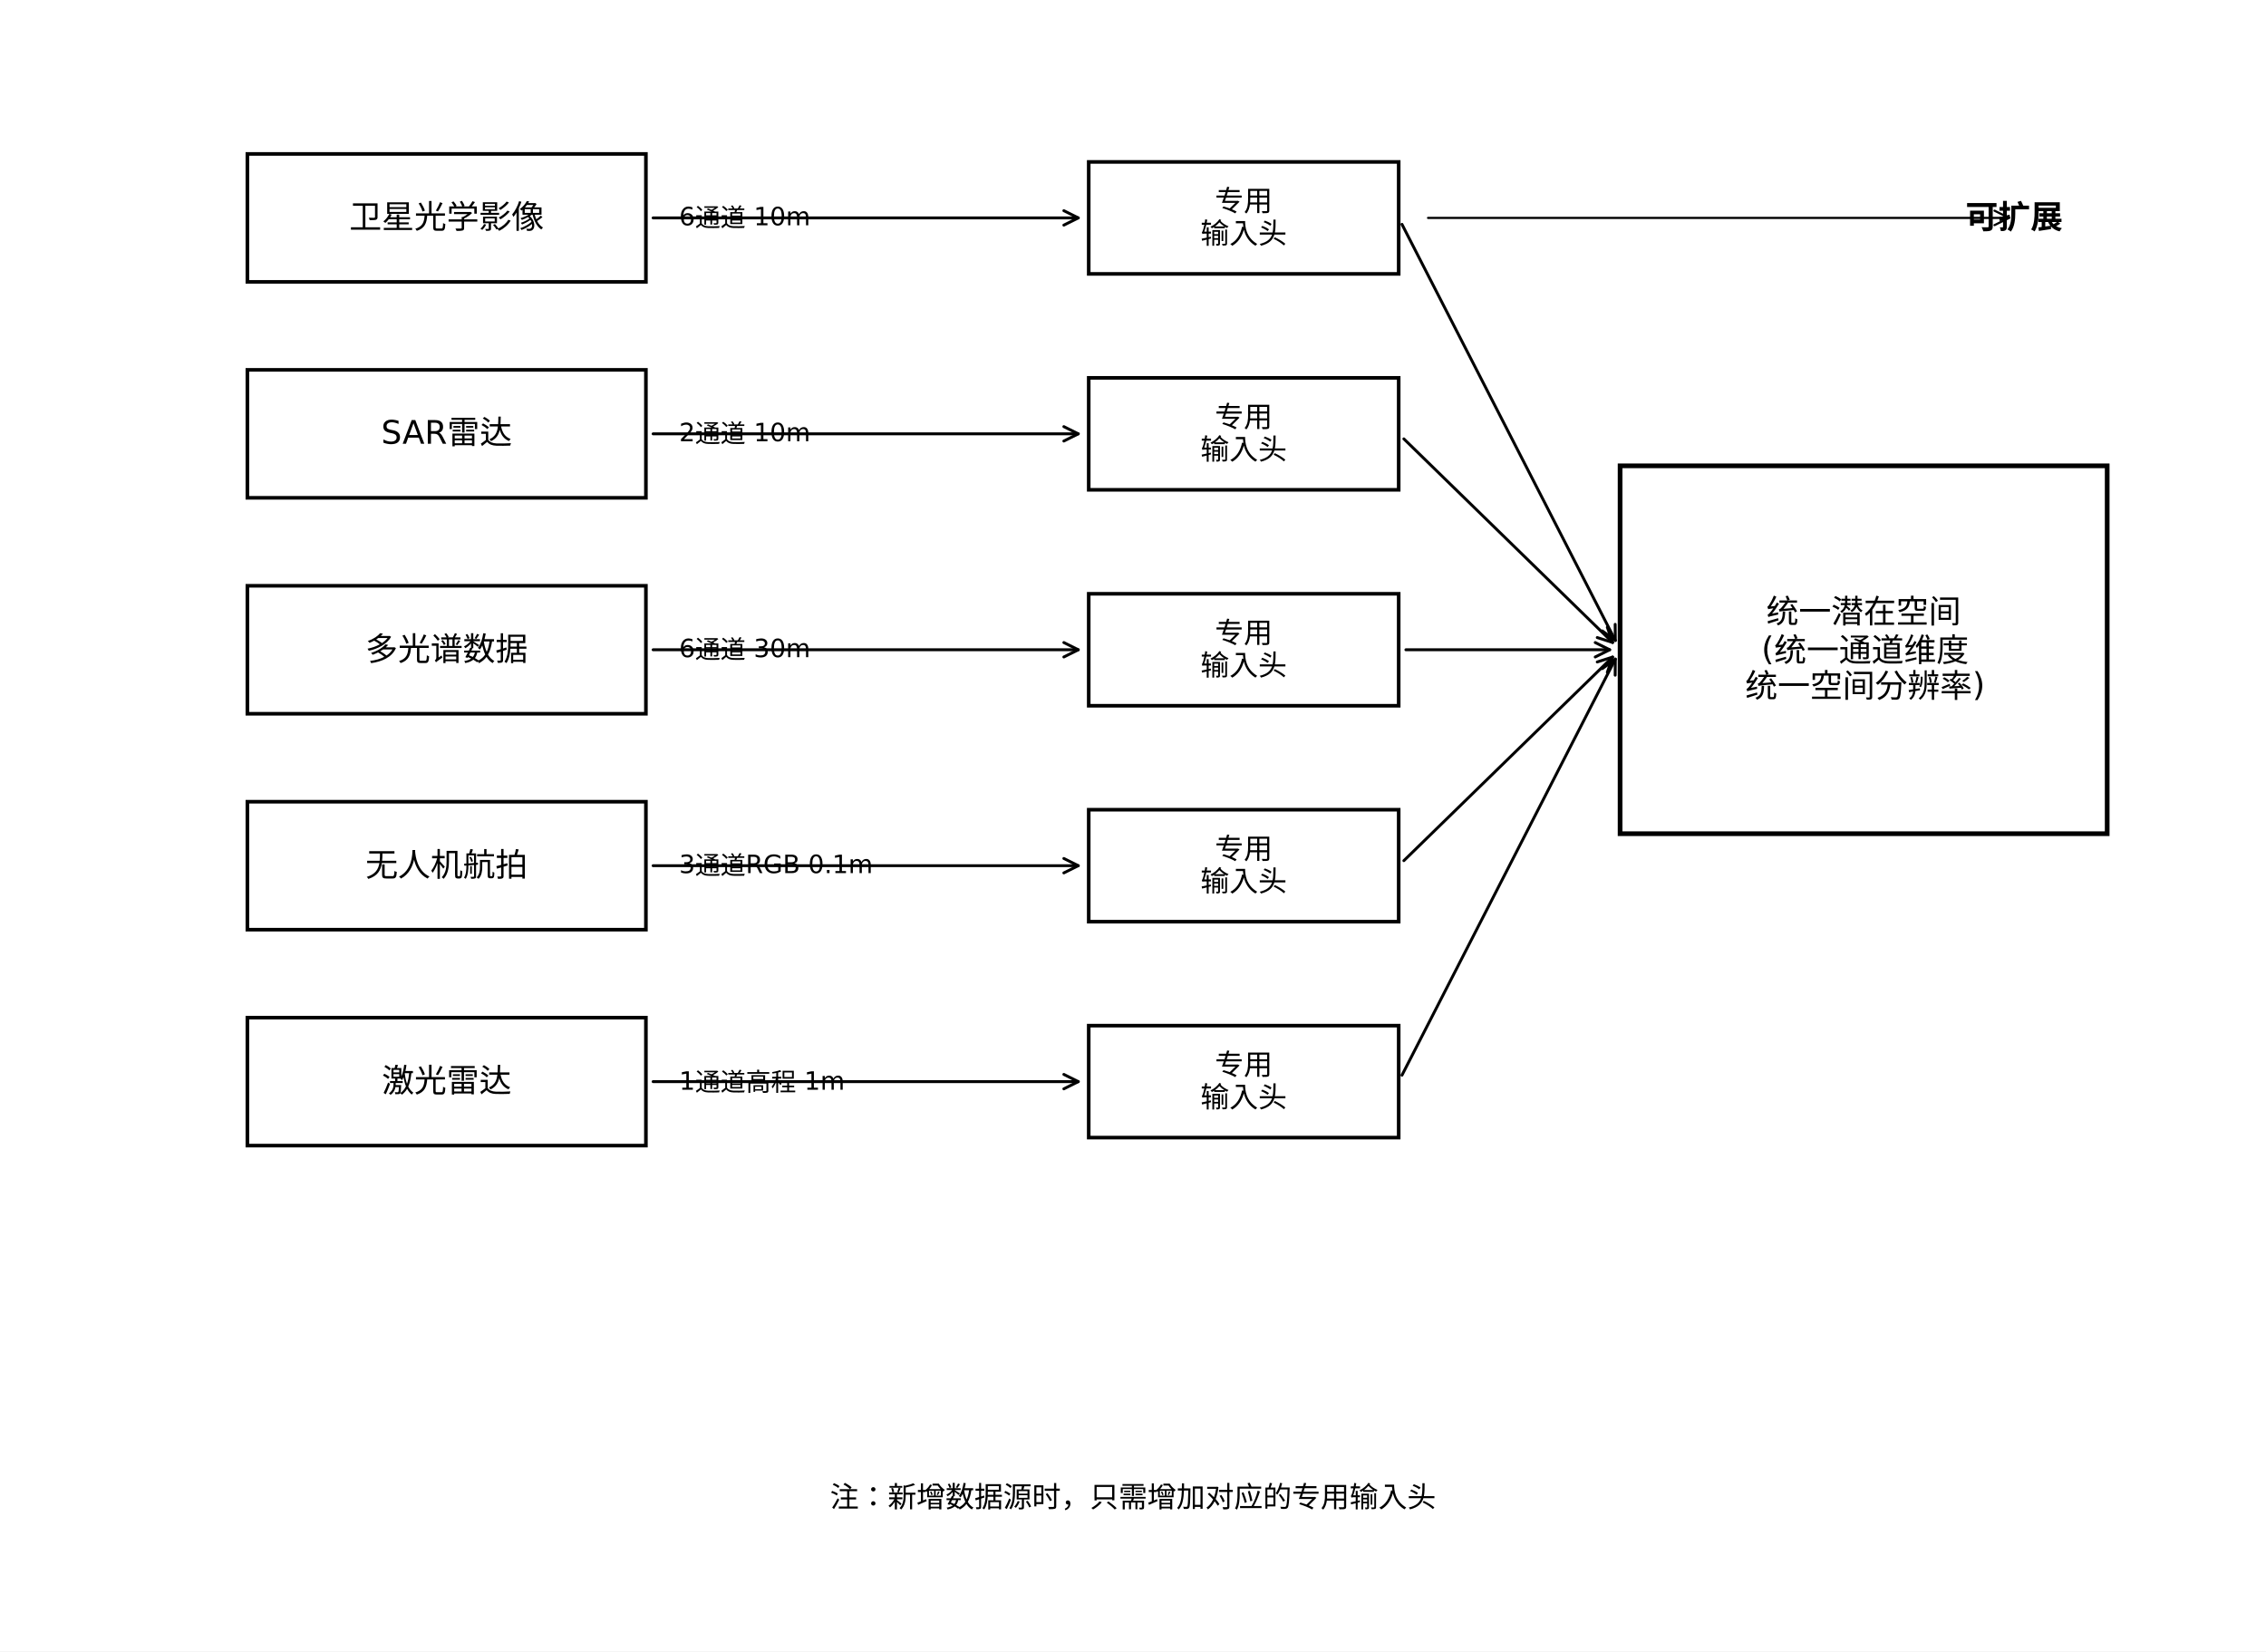
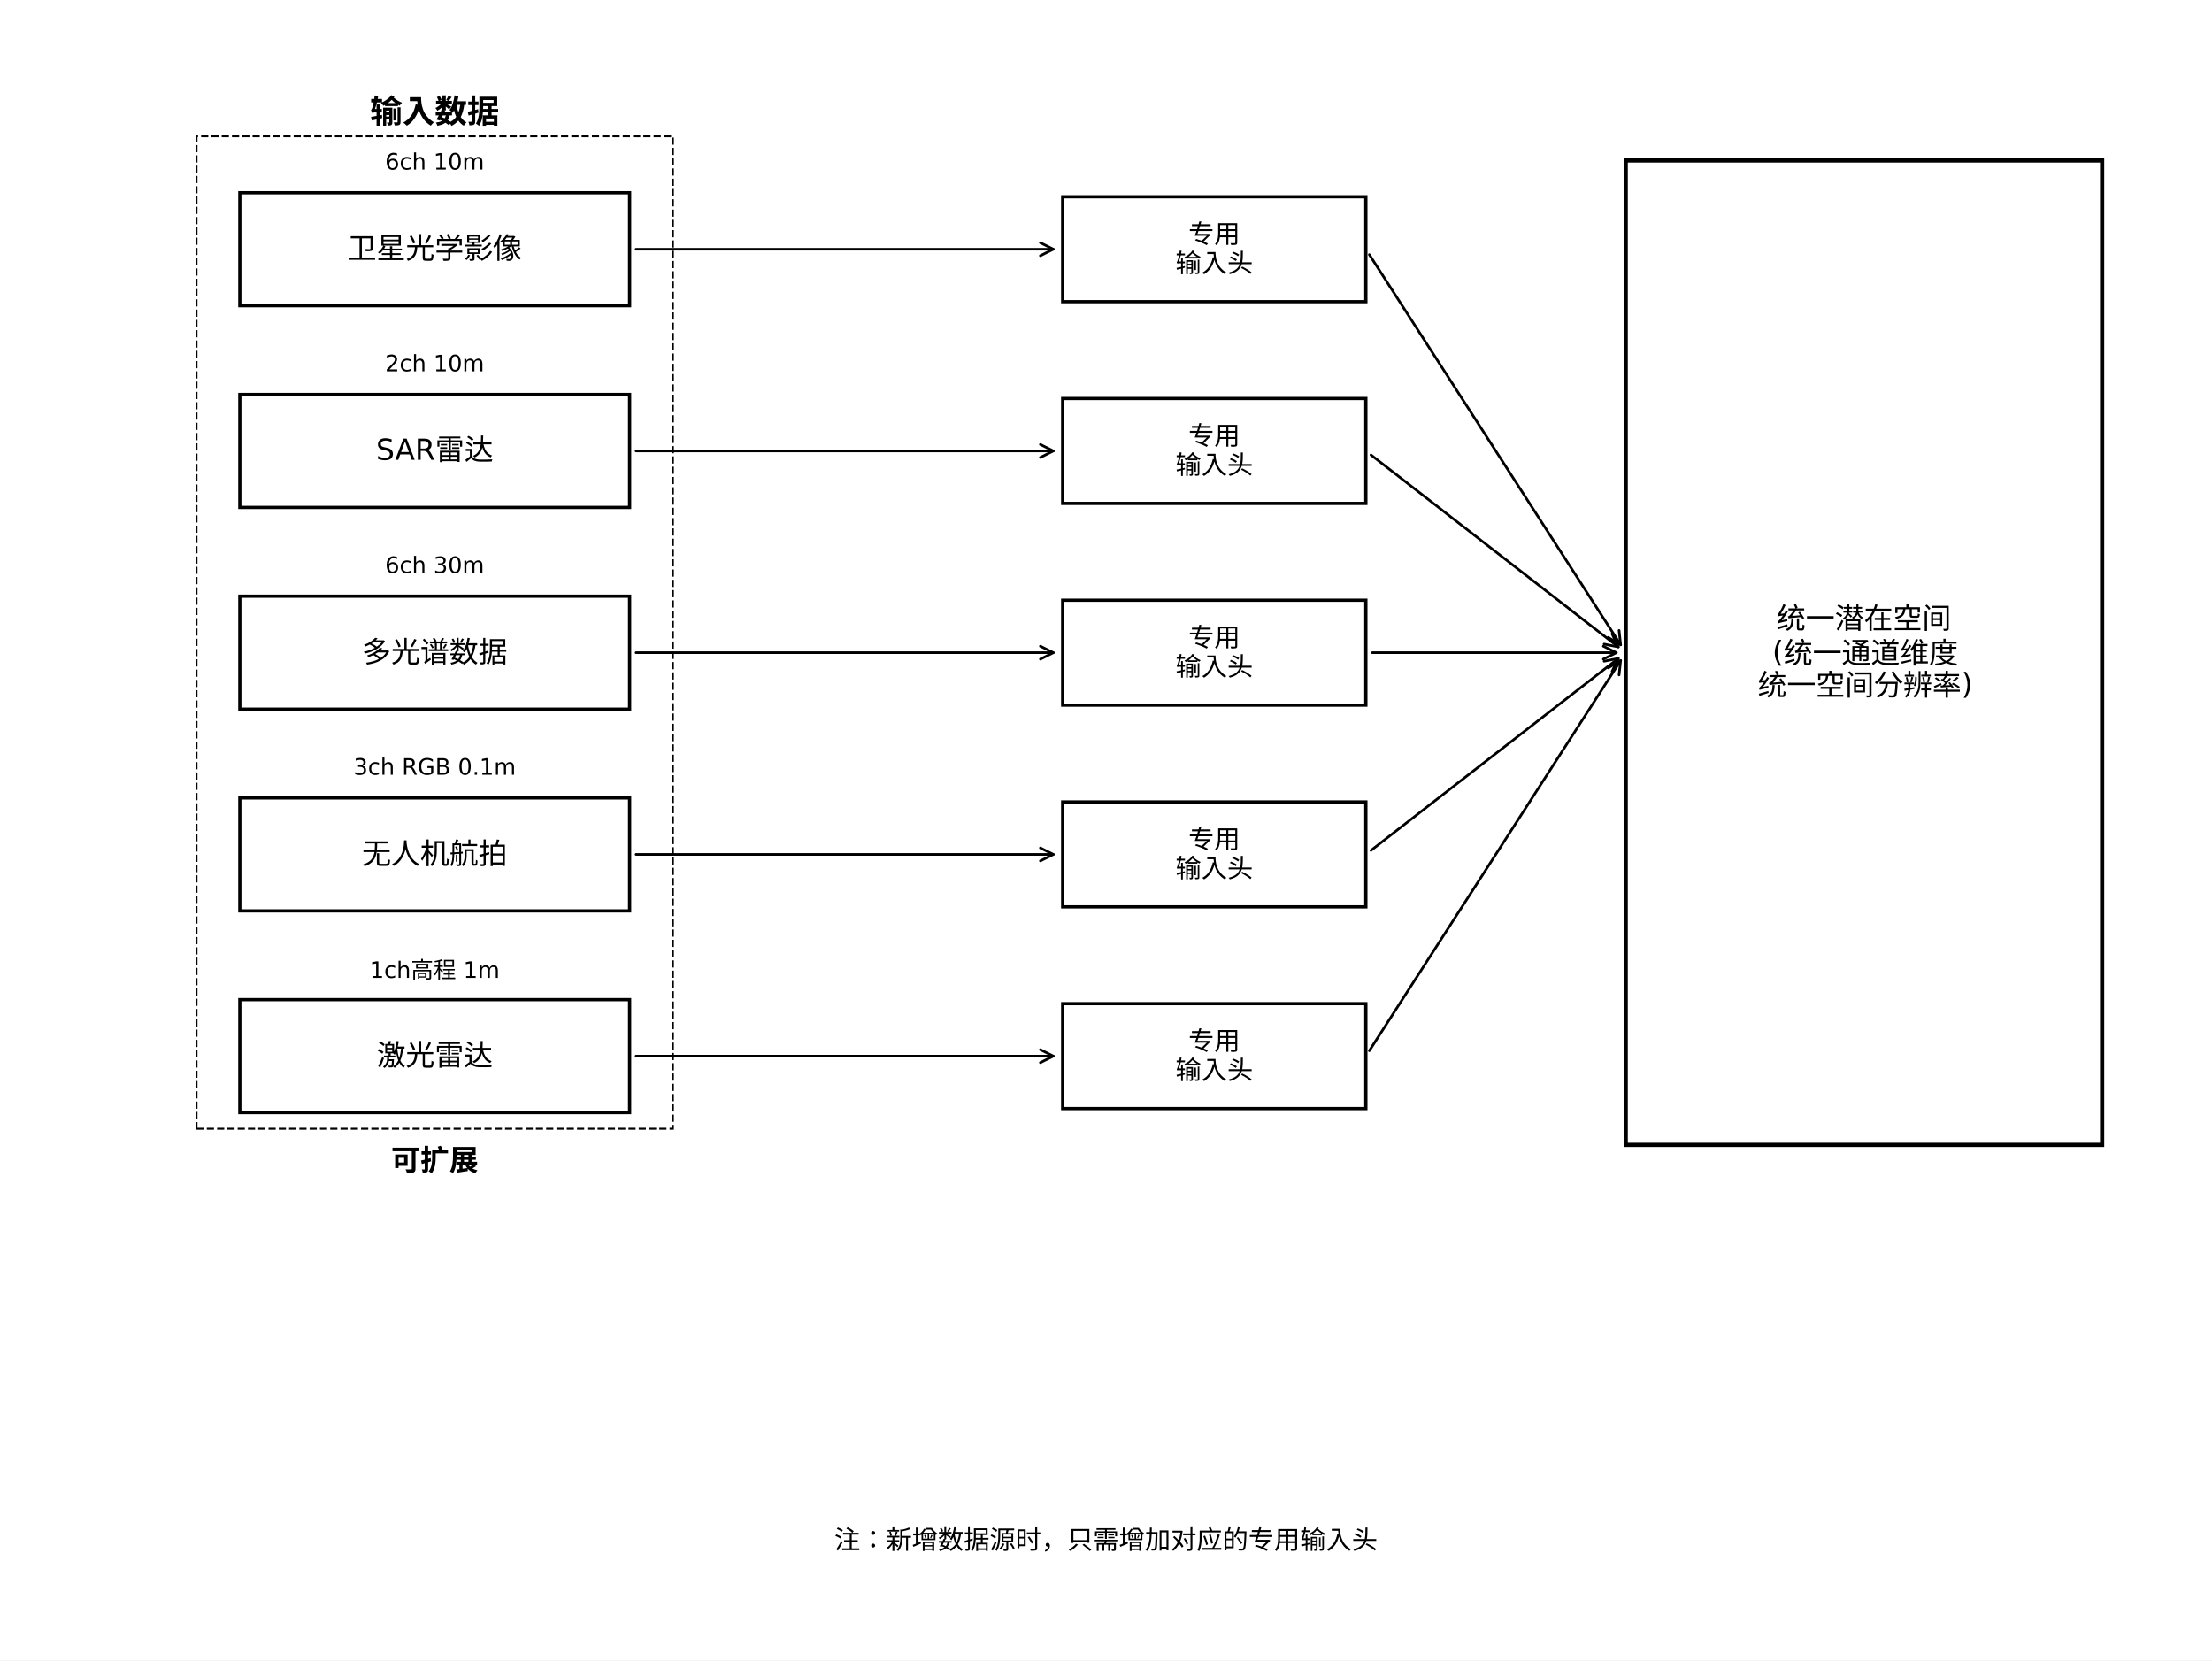
- <svg xmlns="http://www.w3.org/2000/svg" width="628.2pt" height="457.92pt" viewBox="0 0 628.2 457.92" version="1.1">
+ <svg xmlns="http://www.w3.org/2000/svg" width="684pt" height="513.36pt" viewBox="0 0 684 513.36" version="1.1">
  <defs>
    <style type="text/css">*{stroke-linejoin: round; stroke-linecap: butt}</style>
  </defs>
  <g id="figure_1">
    <g id="patch_1">
-       <path d="M 0 457.92  L 628.2 457.92  L 628.2 0  L 0 0  z " style="fill: #ffffff" />
+       <path d="M 0 513.36  L 684 513.36  L 684 -0  L 0 -0  z " style="fill: #ffffff" />
    </g>
    <g id="axes_1">
      <g id="patch_2">
-         <path d="M 68.58 78.163  L 179.064 78.163  L 179.064 42.682  L 68.58 42.682  L 68.58 78.163  z " clip-path="url(#pb516926f03)" style="fill: none; stroke: #000000; stroke-linejoin: miter" />
+         <path d="M 74.16 94.518  L 194.688 94.518  L 194.688 59.591  L 74.16 59.591  L 74.16 94.518  z " clip-path="url(#p5e849712b4)" style="fill: none; stroke: #000000; stroke-linejoin: miter" />
      </g>
      <g id="patch_3">
-         <path d="M 68.58 138.038  L 179.064 138.038  L 179.064 102.557  L 68.58 102.557  L 68.58 138.038  z " clip-path="url(#pb516926f03)" style="fill: none; stroke: #000000; stroke-linejoin: miter" />
+         <path d="M 74.16 156.888  L 194.688 156.888  L 194.688 121.961  L 74.16 121.961  L 74.16 156.888  z " clip-path="url(#p5e849712b4)" style="fill: none; stroke: #000000; stroke-linejoin: miter" />
      </g>
      <g id="patch_4">
-         <path d="M 68.58 197.914  L 179.064 197.914  L 179.064 162.432  L 68.58 162.432  L 68.58 197.914  z " clip-path="url(#pb516926f03)" style="fill: none; stroke: #000000; stroke-linejoin: miter" />
+         <path d="M 74.16 219.258  L 194.688 219.258  L 194.688 184.331  L 74.16 184.331  L 74.16 219.258  z " clip-path="url(#p5e849712b4)" style="fill: none; stroke: #000000; stroke-linejoin: miter" />
      </g>
      <g id="patch_5">
-         <path d="M 68.58 257.789  L 179.064 257.789  L 179.064 222.307  L 68.58 222.307  L 68.58 257.789  z " clip-path="url(#pb516926f03)" style="fill: none; stroke: #000000; stroke-linejoin: miter" />
+         <path d="M 74.16 281.628  L 194.688 281.628  L 194.688 246.701  L 74.16 246.701  L 74.16 281.628  z " clip-path="url(#p5e849712b4)" style="fill: none; stroke: #000000; stroke-linejoin: miter" />
      </g>
      <g id="patch_6">
-         <path d="M 68.58 317.664  L 179.064 317.664  L 179.064 282.182  L 68.58 282.182  L 68.58 317.664  z " clip-path="url(#pb516926f03)" style="fill: none; stroke: #000000; stroke-linejoin: miter" />
+         <path d="M 74.16 343.998  L 194.688 343.998  L 194.688 309.071  L 74.16 309.071  L 74.16 343.998  z " clip-path="url(#p5e849712b4)" style="fill: none; stroke: #000000; stroke-linejoin: miter" />
      </g>
      <g id="patch_7">
-         <path d="M 301.824 75.946  L 387.756 75.946  L 387.756 44.899  L 301.824 44.899  L 301.824 75.946  z " clip-path="url(#pb516926f03)" style="fill: none; stroke: #000000; stroke-linejoin: miter" />
+         <path d="M 60.768 348.988  L 208.08 348.988  L 208.08 42.127  L 60.768 42.127  L 60.768 348.988  z " clip-path="url(#p5e849712b4)" style="fill: none; stroke-dasharray: 2.22,0.96; stroke-dashoffset: 0; stroke: #000000; stroke-width: 0.6; stroke-linejoin: miter" />
      </g>
      <g id="patch_8">
-         <path d="M 301.824 135.821  L 387.756 135.821  L 387.756 104.774  L 301.824 104.774  L 301.824 135.821  z " clip-path="url(#pb516926f03)" style="fill: none; stroke: #000000; stroke-linejoin: miter" />
+         <path d="M 328.608 93.271  L 422.352 93.271  L 422.352 60.838  L 328.608 60.838  L 328.608 93.271  z " clip-path="url(#p5e849712b4)" style="fill: none; stroke: #000000; stroke-linejoin: miter" />
      </g>
      <g id="patch_9">
-         <path d="M 301.824 195.696  L 387.756 195.696  L 387.756 164.65  L 301.824 164.65  L 301.824 195.696  z " clip-path="url(#pb516926f03)" style="fill: none; stroke: #000000; stroke-linejoin: miter" />
+         <path d="M 328.608 155.641  L 422.352 155.641  L 422.352 123.208  L 328.608 123.208  L 328.608 155.641  z " clip-path="url(#p5e849712b4)" style="fill: none; stroke: #000000; stroke-linejoin: miter" />
      </g>
      <g id="patch_10">
-         <path d="M 301.824 255.571  L 387.756 255.571  L 387.756 224.525  L 301.824 224.525  L 301.824 255.571  z " clip-path="url(#pb516926f03)" style="fill: none; stroke: #000000; stroke-linejoin: miter" />
+         <path d="M 328.608 218.011  L 422.352 218.011  L 422.352 185.578  L 328.608 185.578  L 328.608 218.011  z " clip-path="url(#p5e849712b4)" style="fill: none; stroke: #000000; stroke-linejoin: miter" />
      </g>
      <g id="patch_11">
-         <path d="M 301.824 315.446  L 387.756 315.446  L 387.756 284.4  L 301.824 284.4  L 301.824 315.446  z " clip-path="url(#pb516926f03)" style="fill: none; stroke: #000000; stroke-linejoin: miter" />
+         <path d="M 328.608 280.381  L 422.352 280.381  L 422.352 247.948  L 328.608 247.948  L 328.608 280.381  z " clip-path="url(#p5e849712b4)" style="fill: none; stroke: #000000; stroke-linejoin: miter" />
      </g>
      <g id="patch_12">
-         <path d="M 449.136 129.168  L 584.172 129.168  L 584.172 231.178  L 449.136 231.178  L 449.136 129.168  z " clip-path="url(#pb516926f03)" style="fill: none; stroke: #000000; stroke-width: 1.3; stroke-linejoin: miter" />
+         <path d="M 328.608 342.751  L 422.352 342.751  L 422.352 310.318  L 328.608 310.318  L 328.608 342.751  z " clip-path="url(#p5e849712b4)" style="fill: none; stroke: #000000; stroke-linejoin: miter" />
+       </g>
+       <g id="patch_13">
+         <path d="M 502.704 353.977  L 650.016 353.977  L 650.016 49.612  L 502.704 49.612  L 502.704 353.977  z " clip-path="url(#p5e849712b4)" style="fill: none; stroke: #000000; stroke-width: 1.3; stroke-linejoin: miter" />
      </g>
      <g id="text_1">
-         <text style="font-size: 9px; font-family: 'WenQuanYi Zen Hei', 'DejaVu Sans', sans-serif; text-anchor: middle" x="123.822" y="63.295" transform="rotate(-0 123.822 63.29537)">卫星光学影像</text>
+         <text style="font-size: 9px; font-family: 'WenQuanYi Zen Hei', 'DejaVu Sans', sans-serif; text-anchor: middle" x="134.424" y="79.927" transform="rotate(-0 134.424 79.92737)">卫星光学影像</text>
      </g>
      <g id="text_2">
-         <text style="font-size: 7px; font-family: 'WenQuanYi Zen Hei', 'DejaVu Sans', sans-serif; text-anchor: start" x="188.271" y="62.476" transform="rotate(-0 188.271 62.47592)">6通道 10m</text>
+         <text style="font-size: 7px; font-family: 'WenQuanYi Zen Hei', 'DejaVu Sans', sans-serif; text-anchor: middle" x="134.424" y="52.428" transform="rotate(-0 134.424 52.42788)">6ch 10m</text>
      </g>
      <g id="text_3">
-         <text style="font-size: 9px; font-family: 'WenQuanYi Zen Hei', 'DejaVu Sans', sans-serif; text-anchor: middle" x="123.822" y="123.044" transform="rotate(-0 123.822 123.044)">SAR雷达</text>
+         <text style="font-size: 9px; font-family: 'WenQuanYi Zen Hei', 'DejaVu Sans', sans-serif; text-anchor: middle" x="134.424" y="142.171" transform="rotate(-0 134.424 142.1708)">SAR雷达</text>
      </g>
      <g id="text_4">
-         <text style="font-size: 7px; font-family: 'WenQuanYi Zen Hei', 'DejaVu Sans', sans-serif; text-anchor: start" x="188.271" y="122.351" transform="rotate(-0 188.271 122.3511)">2通道 10m</text>
+         <text style="font-size: 7px; font-family: 'WenQuanYi Zen Hei', 'DejaVu Sans', sans-serif; text-anchor: middle" x="134.424" y="114.798" transform="rotate(-0 134.424 114.7979)">2ch 10m</text>
      </g>
      <g id="text_5">
-         <text style="font-size: 9px; font-family: 'WenQuanYi Zen Hei', 'DejaVu Sans', sans-serif; text-anchor: middle" x="123.822" y="183.148" transform="rotate(-0 123.822 183.1477)">多光谱数据</text>
+         <text style="font-size: 9px; font-family: 'WenQuanYi Zen Hei', 'DejaVu Sans', sans-serif; text-anchor: middle" x="134.424" y="204.769" transform="rotate(-0 134.424 204.7693)">多光谱数据</text>
      </g>
      <g id="text_6">
-         <text style="font-size: 7px; font-family: 'WenQuanYi Zen Hei', 'DejaVu Sans', sans-serif; text-anchor: start" x="188.271" y="182.226" transform="rotate(-0 188.271 182.2263)">6通道 30m</text>
+         <text style="font-size: 7px; font-family: 'WenQuanYi Zen Hei', 'DejaVu Sans', sans-serif; text-anchor: middle" x="134.424" y="177.168" transform="rotate(-0 134.424 177.1679)">6ch 30m</text>
      </g>
      <g id="text_7">
-         <text style="font-size: 9px; font-family: 'WenQuanYi Zen Hei', 'DejaVu Sans', sans-serif; text-anchor: middle" x="123.822" y="242.974" transform="rotate(-0 123.822 242.9744)">无人机航拍</text>
+         <text style="font-size: 9px; font-family: 'WenQuanYi Zen Hei', 'DejaVu Sans', sans-serif; text-anchor: middle" x="134.424" y="267.091" transform="rotate(-0 134.424 267.0908)">无人机航拍</text>
      </g>
      <g id="text_8">
-         <text style="font-size: 7px; font-family: 'WenQuanYi Zen Hei', 'DejaVu Sans', sans-serif; text-anchor: start" x="188.271" y="242.102" transform="rotate(-0 188.271 242.1015)">3通道RGB 0.1m</text>
+         <text style="font-size: 7px; font-family: 'WenQuanYi Zen Hei', 'DejaVu Sans', sans-serif; text-anchor: middle" x="134.424" y="239.538" transform="rotate(-0 134.424 239.5379)">3ch RGB 0.1m</text>
      </g>
      <g id="text_9">
-         <text style="font-size: 9px; font-family: 'WenQuanYi Zen Hei', 'DejaVu Sans', sans-serif; text-anchor: middle" x="123.822" y="302.801" transform="rotate(-0 123.822 302.8011)">激光雷达</text>
+         <text style="font-size: 9px; font-family: 'WenQuanYi Zen Hei', 'DejaVu Sans', sans-serif; text-anchor: middle" x="134.424" y="329.412" transform="rotate(-0 134.424 329.4123)">激光雷达</text>
      </g>
      <g id="text_10">
-         <text style="font-size: 7px; font-family: 'WenQuanYi Zen Hei', 'DejaVu Sans', sans-serif; text-anchor: start" x="188.271" y="302.182" transform="rotate(-0 188.271 302.1823)">1通道高程 1m</text>
+         <text style="font-size: 7px; font-family: 'WenQuanYi Zen Hei', 'DejaVu Sans', sans-serif; text-anchor: middle" x="134.424" y="302.349" transform="rotate(-0 134.424 302.3487)">1ch高程 1m</text>
      </g>
      <g id="text_11">
-         <text style="font-size: 8px; font-family: 'WenQuanYi Zen Hei', 'DejaVu Sans', sans-serif" transform="translate(336.79 58.52274)">专用</text>
-         <text style="font-size: 8px; font-family: 'WenQuanYi Zen Hei', 'DejaVu Sans', sans-serif" transform="translate(332.79 67.53206)">输入头</text>
+         <text style="font-weight: 700; font-size: 10px; font-family: 'WenQuanYi Zen Hei', 'DejaVu Sans', sans-serif; text-anchor: middle" x="134.424" y="37.987" transform="rotate(-0 134.424 37.98655)">输入数据</text>
      </g>
      <g id="text_12">
-         <text style="font-size: 8px; font-family: 'WenQuanYi Zen Hei', 'DejaVu Sans', sans-serif" transform="translate(336.79 118.3979)">专用</text>
-         <text style="font-size: 8px; font-family: 'WenQuanYi Zen Hei', 'DejaVu Sans', sans-serif" transform="translate(332.79 127.4073)">输入头</text>
+         <text style="font-weight: 700; font-size: 9px; font-family: 'WenQuanYi Zen Hei', 'DejaVu Sans', sans-serif; text-anchor: middle" x="134.424" y="361.889" transform="rotate(-0 134.424 361.889)">可扩展</text>
      </g>
      <g id="text_13">
-         <text style="font-size: 8px; font-family: 'WenQuanYi Zen Hei', 'DejaVu Sans', sans-serif" transform="translate(336.79 178.2731)">专用</text>
-         <text style="font-size: 8px; font-family: 'WenQuanYi Zen Hei', 'DejaVu Sans', sans-serif" transform="translate(332.79 187.2825)">输入头</text>
+         <text style="font-size: 8px; font-family: 'WenQuanYi Zen Hei', 'DejaVu Sans', sans-serif" transform="translate(367.48 75.15474)">专用</text>
+         <text style="font-size: 8px; font-family: 'WenQuanYi Zen Hei', 'DejaVu Sans', sans-serif" transform="translate(363.48 84.16406)">输入头</text>
      </g>
      <g id="text_14">
-         <text style="font-size: 8px; font-family: 'WenQuanYi Zen Hei', 'DejaVu Sans', sans-serif" transform="translate(336.79 238.1483)">专用</text>
-         <text style="font-size: 8px; font-family: 'WenQuanYi Zen Hei', 'DejaVu Sans', sans-serif" transform="translate(332.79 247.1577)">输入头</text>
+         <text style="font-size: 8px; font-family: 'WenQuanYi Zen Hei', 'DejaVu Sans', sans-serif" transform="translate(367.48 137.5247)">专用</text>
+         <text style="font-size: 8px; font-family: 'WenQuanYi Zen Hei', 'DejaVu Sans', sans-serif" transform="translate(363.48 146.5341)">输入头</text>
      </g>
      <g id="text_15">
-         <text style="font-size: 8px; font-family: 'WenQuanYi Zen Hei', 'DejaVu Sans', sans-serif" transform="translate(336.79 298.0235)">专用</text>
-         <text style="font-size: 8px; font-family: 'WenQuanYi Zen Hei', 'DejaVu Sans', sans-serif" transform="translate(332.79 307.0329)">输入头</text>
+         <text style="font-size: 8px; font-family: 'WenQuanYi Zen Hei', 'DejaVu Sans', sans-serif" transform="translate(367.48 199.8947)">专用</text>
+         <text style="font-size: 8px; font-family: 'WenQuanYi Zen Hei', 'DejaVu Sans', sans-serif" transform="translate(363.48 208.9041)">输入头</text>
      </g>
      <g id="text_16">
-         <text style="font-weight: 700; font-size: 9px; font-family: 'WenQuanYi Zen Hei', 'DejaVu Sans', sans-serif; text-anchor: end" x="571.896" y="63.345" transform="rotate(-0 571.896 63.34459)">可扩展</text>
-       </g>
-       <g id="patch_13">
-         <path d="M 395.894 60.422  Q 476.755 60.422 556.946 60.422  " style="fill: none; stroke: #000000; stroke-width: 0.6; stroke-linecap: round" />
-         <path d="M 552.946 58.422  L 556.946 60.422  L 552.946 62.422  " style="fill: none; stroke: #000000; stroke-width: 0.6; stroke-linecap: round" />
+         <text style="font-size: 8px; font-family: 'WenQuanYi Zen Hei', 'DejaVu Sans', sans-serif" transform="translate(367.48 262.2647)">专用</text>
+         <text style="font-size: 8px; font-family: 'WenQuanYi Zen Hei', 'DejaVu Sans', sans-serif" transform="translate(363.48 271.2741)">输入头</text>
      </g>
      <g id="text_17">
-         <text style="font-size: 9px; font-family: 'WenQuanYi Zen Hei', 'DejaVu Sans', sans-serif" transform="translate(489.654 172.7427)">统一潜在空间</text>
-         <text style="font-size: 9px; font-family: 'WenQuanYi Zen Hei', 'DejaVu Sans', sans-serif" transform="translate(488.3047 183.0205)">(统一通道维度</text>
-         <text style="font-size: 9px; font-family: 'WenQuanYi Zen Hei', 'DejaVu Sans', sans-serif" transform="translate(483.8047 193.3418)">统一空间分辨率)</text>
+         <text style="font-size: 8px; font-family: 'WenQuanYi Zen Hei', 'DejaVu Sans', sans-serif" transform="translate(367.48 324.6347)">专用</text>
+         <text style="font-size: 8px; font-family: 'WenQuanYi Zen Hei', 'DejaVu Sans', sans-serif" transform="translate(363.48 333.6441)">输入头</text>
+       </g>
+       <g id="text_18">
+         <text style="font-size: 9px; font-family: 'WenQuanYi Zen Hei', 'DejaVu Sans', sans-serif" transform="translate(549.36 194.3643)">统一潜在空间</text>
+         <text style="font-size: 9px; font-family: 'WenQuanYi Zen Hei', 'DejaVu Sans', sans-serif" transform="translate(548.0107 204.6421)">(统一通道维度</text>
+         <text style="font-size: 9px; font-family: 'WenQuanYi Zen Hei', 'DejaVu Sans', sans-serif" transform="translate(543.5107 214.9634)">统一空间分辨率)</text>
      </g>
      <g id="patch_14">
-         <path d="M 181.061 60.422  Q 240.442 60.422 298.928 60.422  " style="fill: none; stroke: #000000; stroke-width: 0.8; stroke-linecap: round" />
-         <path d="M 294.928 58.422  L 298.928 60.422  L 294.928 62.422  " style="fill: none; stroke: #000000; stroke-width: 0.8; stroke-linecap: round" />
+         <path d="M 196.687 77.054  Q 261.647 77.054 325.713 77.054  " style="fill: none; stroke: #000000; stroke-width: 0.8; stroke-linecap: round" />
+         <path d="M 321.713 75.054  L 325.713 77.054  L 321.713 79.054  " style="fill: none; stroke: #000000; stroke-width: 0.8; stroke-linecap: round" />
      </g>
      <g id="patch_15">
-         <path d="M 388.668 62.202  Q 418.445 120.296 447.815 177.595  " style="fill: none; stroke: #000000; stroke-width: 0.8; stroke-linecap: round" />
-         <path d="M 447.77 173.123  L 447.815 177.595  L 444.21 174.947  " style="fill: none; stroke: #000000; stroke-width: 0.8; stroke-linecap: round" />
+         <path d="M 196.687 139.424  Q 261.647 139.424 325.713 139.424  " style="fill: none; stroke: #000000; stroke-width: 0.8; stroke-linecap: round" />
+         <path d="M 321.713 137.424  L 325.713 139.424  L 321.713 141.424  " style="fill: none; stroke: #000000; stroke-width: 0.8; stroke-linecap: round" />
      </g>
      <g id="patch_16">
-         <path d="M 181.061 120.298  Q 240.442 120.298 298.928 120.298  " style="fill: none; stroke: #000000; stroke-width: 0.8; stroke-linecap: round" />
-         <path d="M 294.928 118.298  L 298.928 120.298  L 294.928 122.298  " style="fill: none; stroke: #000000; stroke-width: 0.8; stroke-linecap: round" />
+         <path d="M 196.687 201.794  Q 261.647 201.794 325.713 201.794  " style="fill: none; stroke: #000000; stroke-width: 0.8; stroke-linecap: round" />
+         <path d="M 321.713 199.794  L 325.713 201.794  L 321.713 203.794  " style="fill: none; stroke: #000000; stroke-width: 0.8; stroke-linecap: round" />
      </g>
      <g id="patch_17">
-         <path d="M 389.189 121.695  Q 418.446 150.235 447.063 178.151  " style="fill: none; stroke: #000000; stroke-width: 0.8; stroke-linecap: round" />
-         <path d="M 445.597 173.926  L 447.063 178.151  L 442.803 176.789  " style="fill: none; stroke: #000000; stroke-width: 0.8; stroke-linecap: round" />
+         <path d="M 196.687 264.164  Q 261.647 264.164 325.713 264.164  " style="fill: none; stroke: #000000; stroke-width: 0.8; stroke-linecap: round" />
+         <path d="M 321.713 262.164  L 325.713 264.164  L 321.713 266.164  " style="fill: none; stroke: #000000; stroke-width: 0.8; stroke-linecap: round" />
      </g>
      <g id="patch_18">
-         <path d="M 181.061 180.173  Q 240.442 180.173 298.928 180.173  " style="fill: none; stroke: #000000; stroke-width: 0.8; stroke-linecap: round" />
-         <path d="M 294.928 178.173  L 298.928 180.173  L 294.928 182.173  " style="fill: none; stroke: #000000; stroke-width: 0.8; stroke-linecap: round" />
+         <path d="M 196.687 326.534  Q 261.647 326.534 325.713 326.534  " style="fill: none; stroke: #000000; stroke-width: 0.8; stroke-linecap: round" />
+         <path d="M 321.713 324.534  L 325.713 326.534  L 321.713 328.534  " style="fill: none; stroke: #000000; stroke-width: 0.8; stroke-linecap: round" />
      </g>
      <g id="patch_19">
-         <path d="M 389.753 180.173  Q 418.446 180.173 446.244 180.173  " style="fill: none; stroke: #000000; stroke-width: 0.8; stroke-linecap: round" />
-         <path d="M 442.244 178.173  L 446.244 180.173  L 442.244 182.173  " style="fill: none; stroke: #000000; stroke-width: 0.8; stroke-linecap: round" />
+         <path d="M 423.433 78.733  Q 462.528 139.424 501.138 199.364  " style="fill: none; stroke: #000000; stroke-width: 0.8; stroke-linecap: round" />
+         <path d="M 500.654 194.918  L 501.138 199.364  L 497.291 197.084  " style="fill: none; stroke: #000000; stroke-width: 0.8; stroke-linecap: round" />
      </g>
      <g id="patch_20">
-         <path d="M 181.061 240.048  Q 240.442 240.048 298.928 240.048  " style="fill: none; stroke: #000000; stroke-width: 0.8; stroke-linecap: round" />
-         <path d="M 294.928 238.048  L 298.928 240.048  L 294.928 242.048  " style="fill: none; stroke: #000000; stroke-width: 0.8; stroke-linecap: round" />
+         <path d="M 423.934 140.652  Q 462.529 170.61 500.418 200.02  " style="fill: none; stroke: #000000; stroke-width: 0.8; stroke-linecap: round" />
+         <path d="M 498.485 195.987  L 500.418 200.02  L 496.032 199.147  " style="fill: none; stroke: #000000; stroke-width: 0.8; stroke-linecap: round" />
      </g>
      <g id="patch_21">
-         <path d="M 389.189 238.65  Q 418.446 210.11 447.063 182.195  " style="fill: none; stroke: #000000; stroke-width: 0.8; stroke-linecap: round" />
-         <path d="M 442.803 183.556  L 447.063 182.195  L 445.597 186.419  " style="fill: none; stroke: #000000; stroke-width: 0.8; stroke-linecap: round" />
+         <path d="M 424.348 201.794  Q 462.524 201.794 499.806 201.794  " style="fill: none; stroke: #000000; stroke-width: 0.8; stroke-linecap: round" />
+         <path d="M 495.806 199.794  L 499.806 201.794  L 495.806 203.794  " style="fill: none; stroke: #000000; stroke-width: 0.8; stroke-linecap: round" />
      </g>
      <g id="patch_22">
-         <path d="M 181.061 299.923  Q 240.442 299.923 298.928 299.923  " style="fill: none; stroke: #000000; stroke-width: 0.8; stroke-linecap: round" />
-         <path d="M 294.928 297.923  L 298.928 299.923  L 294.928 301.923  " style="fill: none; stroke: #000000; stroke-width: 0.8; stroke-linecap: round" />
+         <path d="M 423.934 262.937  Q 462.529 232.979 500.418 203.569  " style="fill: none; stroke: #000000; stroke-width: 0.8; stroke-linecap: round" />
+         <path d="M 496.032 204.442  L 500.418 203.569  L 498.485 207.601  " style="fill: none; stroke: #000000; stroke-width: 0.8; stroke-linecap: round" />
      </g>
      <g id="patch_23">
-         <path d="M 388.668 298.143  Q 418.445 240.049 447.815 182.751  " style="fill: none; stroke: #000000; stroke-width: 0.8; stroke-linecap: round" />
-         <path d="M 444.21 185.398  L 447.815 182.751  L 447.77 187.223  " style="fill: none; stroke: #000000; stroke-width: 0.8; stroke-linecap: round" />
+         <path d="M 423.433 324.856  Q 462.528 264.164 501.138 204.225  " style="fill: none; stroke: #000000; stroke-width: 0.8; stroke-linecap: round" />
+         <path d="M 497.291 206.505  L 501.138 204.225  L 500.654 208.671  " style="fill: none; stroke: #000000; stroke-width: 0.8; stroke-linecap: round" />
      </g>
-       <g id="text_18">
-         <text style="font-size: 8px; font-family: 'WenQuanYi Zen Hei', 'DejaVu Sans', sans-serif; text-anchor: middle" x="314.1" y="417.917" transform="rotate(-0 314.1 417.9171)">注：新增数据源时，只需增加对应的专用输入头</text>
+       <g id="text_19">
+         <text style="font-size: 8px; font-family: 'WenQuanYi Zen Hei', 'DejaVu Sans', sans-serif; text-anchor: middle" x="342" y="478.901" transform="rotate(-0 342 478.9011)">注：新增数据源时，只需增加对应的专用输入头</text>
      </g>
    </g>
  </g>
  <defs>
-     <clipPath id="pb516926f03">
-       <rect x="7.2" y="7.2" width="613.8" height="443.52" />
+     <clipPath id="p5e849712b4">
+       <rect x="7.2" y="7.2" width="669.6" height="498.96" />
    </clipPath>
  </defs>
</svg>
